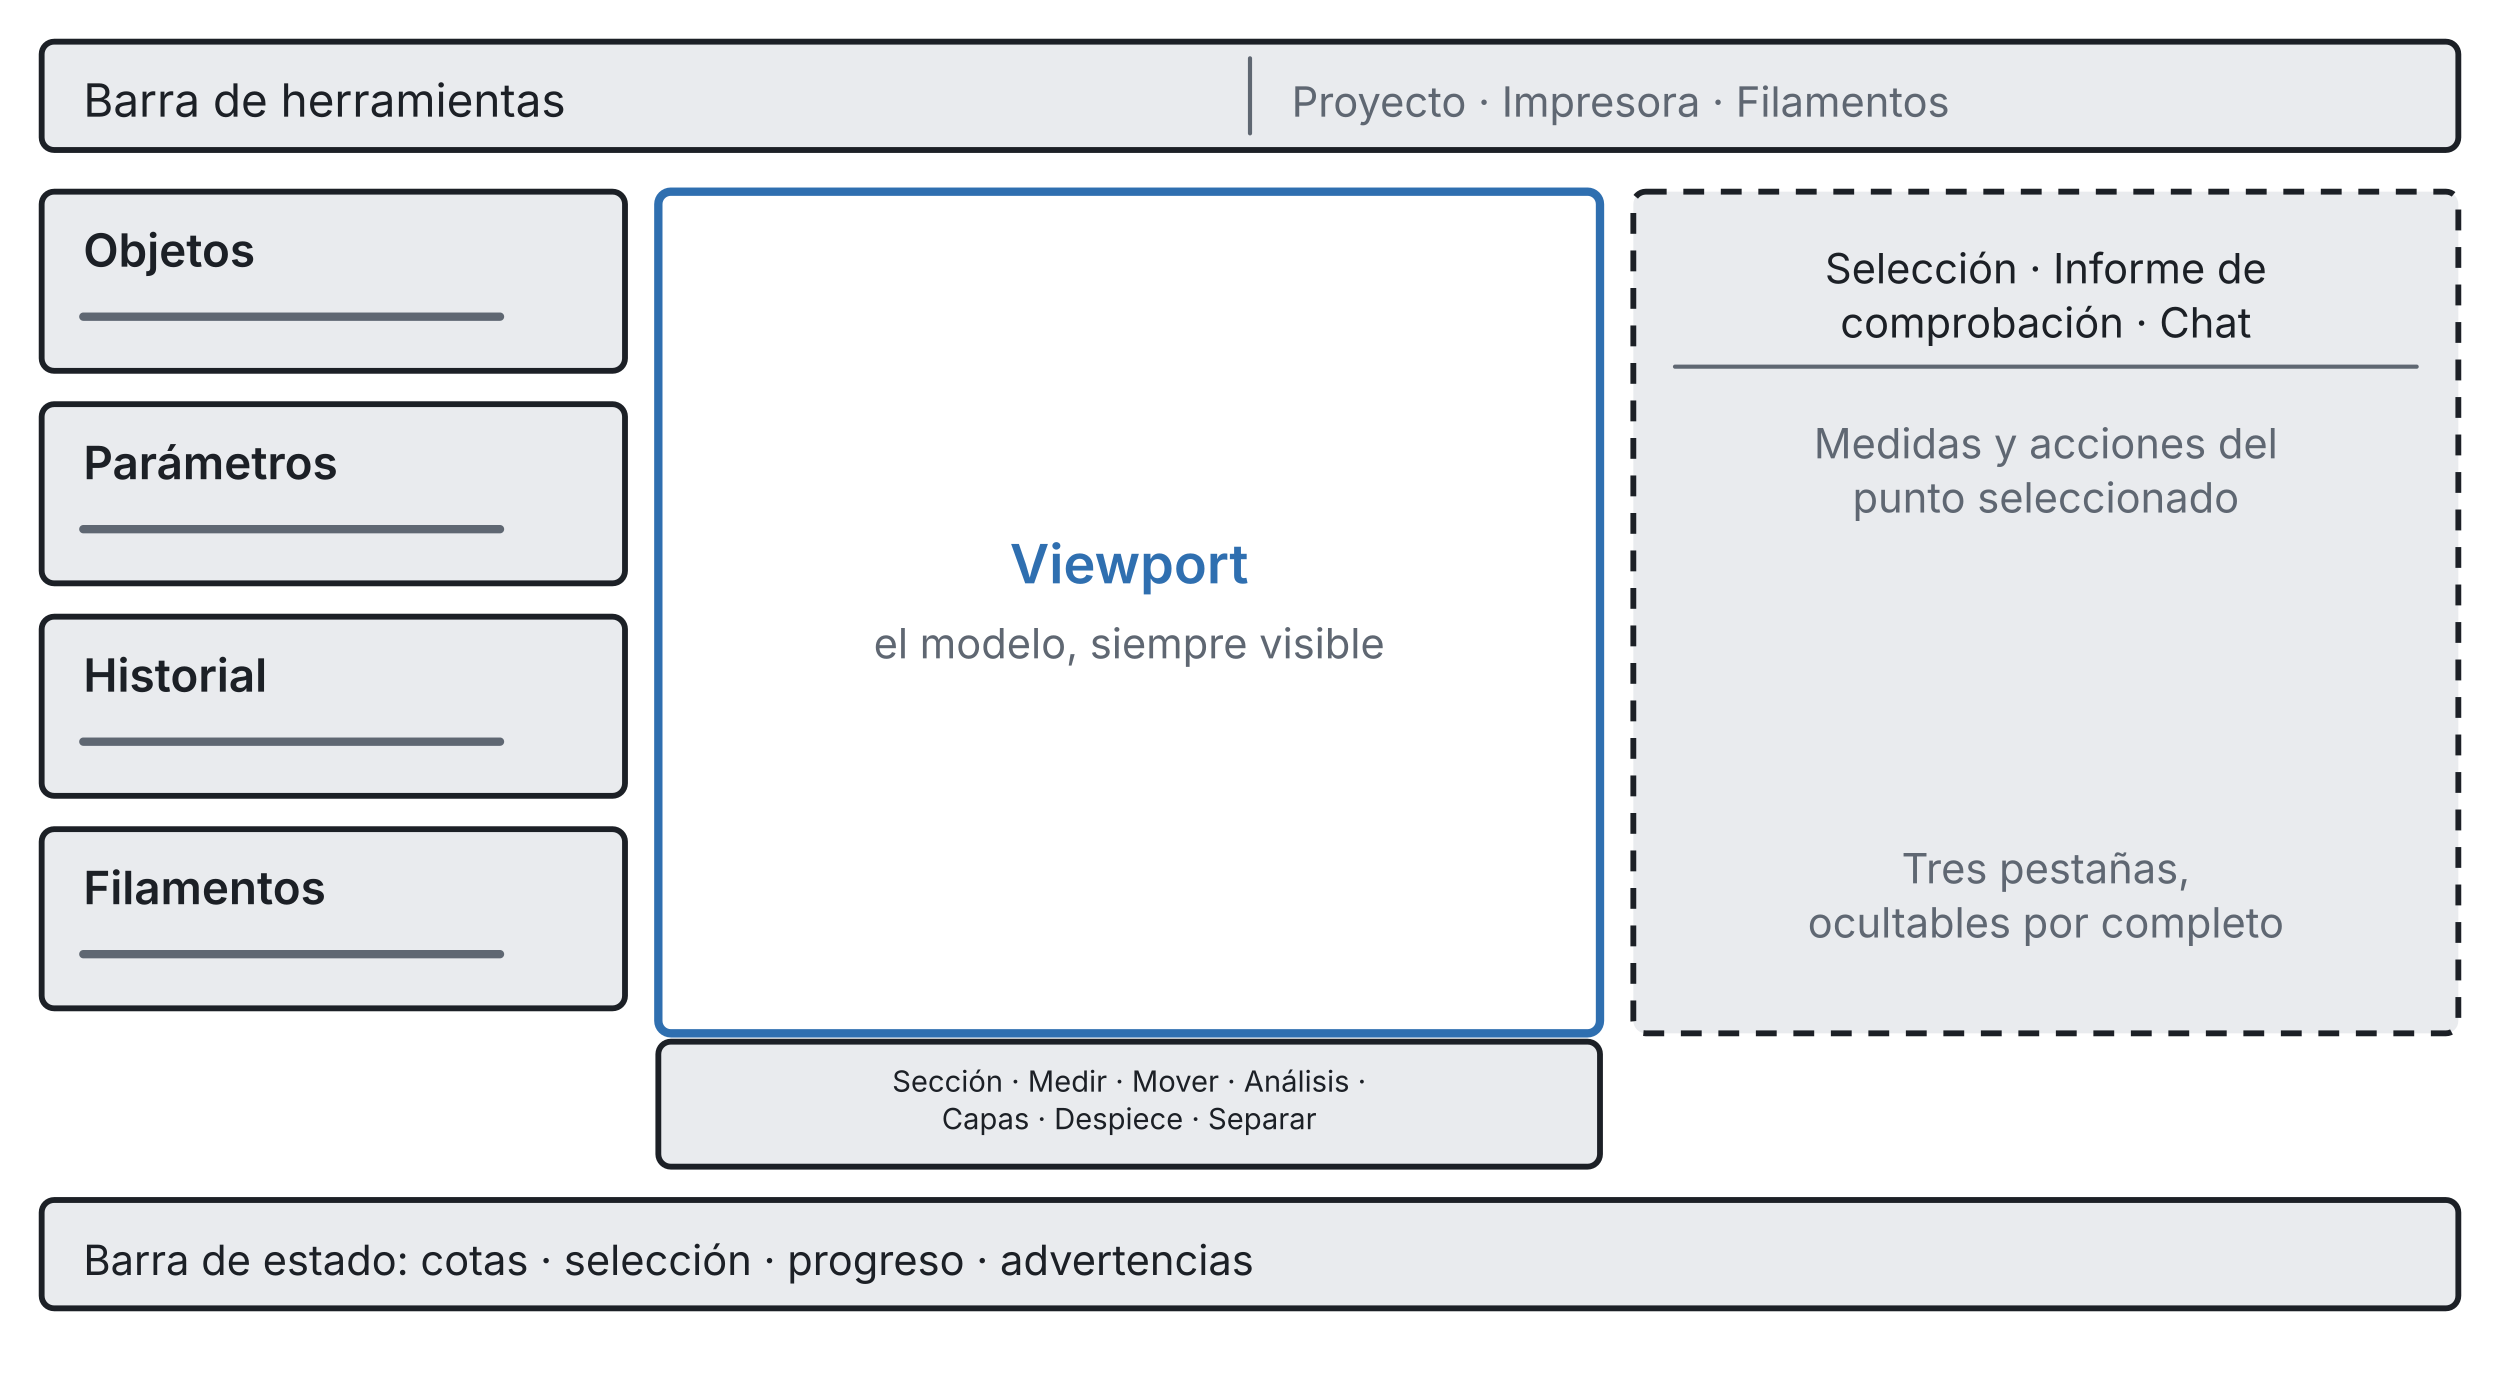
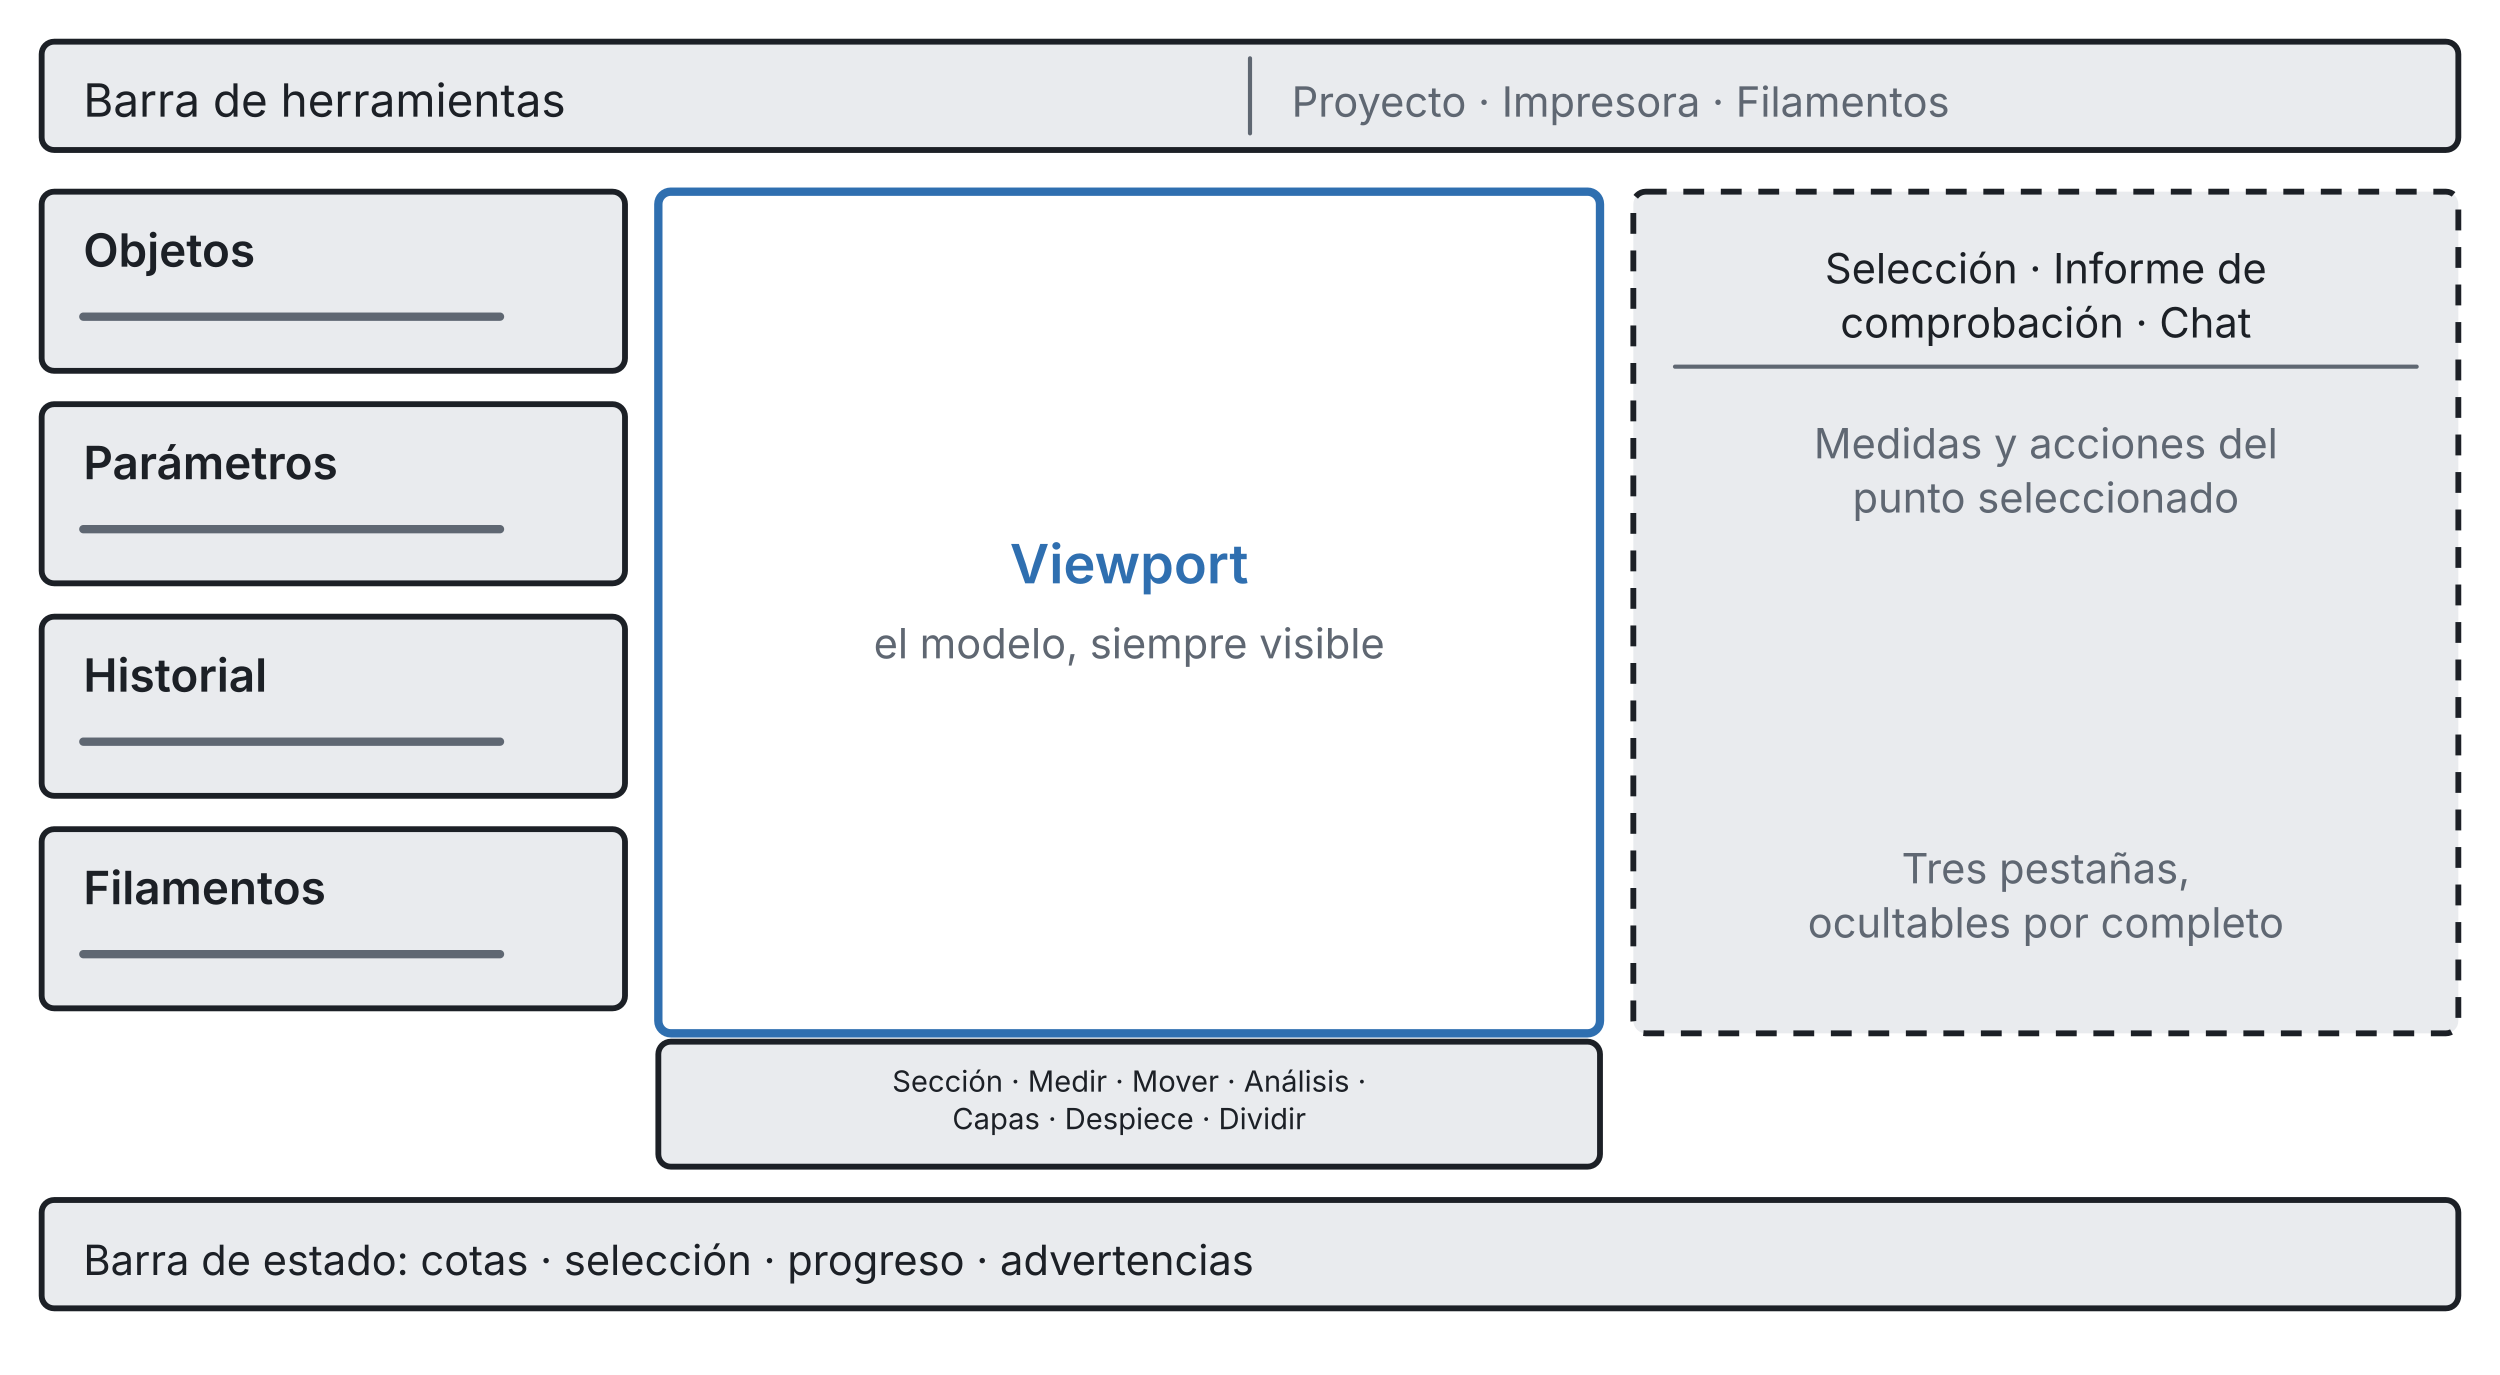
<svg xmlns="http://www.w3.org/2000/svg" viewBox="0 0 600 330" width="600" height="330">
  <rect x="0" y="0" width="600" height="330" fill="#ffffff" />
  <rect x="10" y="10" width="580" height="26" rx="3" fill="#e9ebee" stroke="#1c2026" stroke-width="1.4" />
  <text x="20" y="28" fill="#1c2026" font-size="11" font-family="system-ui, -apple-system, Segoe UI, sans-serif" text-anchor="start">Barra de herramientas</text>
  <line x1="300" y1="14" x2="300" y2="32" stroke="#5f6772" stroke-width="1" stroke-linecap="round" />
  <text x="310" y="28" fill="#5f6772" font-size="10" font-family="system-ui, -apple-system, Segoe UI, sans-serif" text-anchor="start">Proyecto · Impresora · Filamentos</text>
  <rect x="10" y="46" width="140" height="43" rx="3" fill="#e9ebee" stroke="#1c2026" stroke-width="1.4" />
  <text x="20" y="64" fill="#1c2026" font-size="11" font-family="system-ui, -apple-system, Segoe UI, sans-serif" text-anchor="start" font-weight="600">Objetos</text>
  <line x1="20" y1="76" x2="120" y2="76" stroke="#5f6772" stroke-width="2" stroke-linecap="round" />
  <rect x="10" y="97" width="140" height="43" rx="3" fill="#e9ebee" stroke="#1c2026" stroke-width="1.4" />
  <text x="20" y="115" fill="#1c2026" font-size="11" font-family="system-ui, -apple-system, Segoe UI, sans-serif" text-anchor="start" font-weight="600">Parámetros</text>
  <line x1="20" y1="127" x2="120" y2="127" stroke="#5f6772" stroke-width="2" stroke-linecap="round" />
  <rect x="10" y="148" width="140" height="43" rx="3" fill="#e9ebee" stroke="#1c2026" stroke-width="1.4" />
  <text x="20" y="166" fill="#1c2026" font-size="11" font-family="system-ui, -apple-system, Segoe UI, sans-serif" text-anchor="start" font-weight="600">Historial</text>
  <line x1="20" y1="178" x2="120" y2="178" stroke="#5f6772" stroke-width="2" stroke-linecap="round" />
  <rect x="10" y="199" width="140" height="43" rx="3" fill="#e9ebee" stroke="#1c2026" stroke-width="1.4" />
  <text x="20" y="217" fill="#1c2026" font-size="11" font-family="system-ui, -apple-system, Segoe UI, sans-serif" text-anchor="start" font-weight="600">Filamentos</text>
  <line x1="20" y1="229" x2="120" y2="229" stroke="#5f6772" stroke-width="2" stroke-linecap="round" />
  <rect x="158" y="46" width="226" height="202" rx="3" fill="none" stroke="#2f6fb0" stroke-width="2" />
  <text x="271" y="140" fill="#2f6fb0" font-size="13" font-family="system-ui, -apple-system, Segoe UI, sans-serif" text-anchor="middle" font-weight="600">Viewport</text>
  <text x="271" y="158" fill="#5f6772" font-size="10" font-family="system-ui, -apple-system, Segoe UI, sans-serif" text-anchor="middle">el modelo, siempre visible</text>
  <rect x="392" y="46" width="198" height="202" rx="3" fill="#e9ebee" stroke="#1c2026" stroke-width="1.4" stroke-dasharray="5 4" />
  <text x="491" y="68" fill="#1c2026" font-size="10" font-family="system-ui, -apple-system, Segoe UI, sans-serif" text-anchor="middle">Selección · Informe de</text>
  <text x="491" y="81" fill="#1c2026" font-size="10" font-family="system-ui, -apple-system, Segoe UI, sans-serif" text-anchor="middle">comprobación · Chat</text>
  <line x1="402" y1="88" x2="580" y2="88" stroke="#5f6772" stroke-width="1" stroke-linecap="round" />
  <text x="491" y="110" fill="#5f6772" font-size="10" font-family="system-ui, -apple-system, Segoe UI, sans-serif" text-anchor="middle">Medidas y acciones del</text>
  <text x="491" y="123" fill="#5f6772" font-size="10" font-family="system-ui, -apple-system, Segoe UI, sans-serif" text-anchor="middle">punto seleccionado</text>
  <text x="491" y="212" fill="#5f6772" font-size="10" font-family="system-ui, -apple-system, Segoe UI, sans-serif" text-anchor="middle">Tres pestañas,</text>
  <text x="491" y="225" fill="#5f6772" font-size="10" font-family="system-ui, -apple-system, Segoe UI, sans-serif" text-anchor="middle">ocultables por completo</text>
  <rect x="158" y="250" width="226" height="30" rx="3" fill="#e9ebee" stroke="#1c2026" stroke-width="1.4" />
  <text x="271" y="262" fill="#1c2026" font-size="7" font-family="system-ui, -apple-system, Segoe UI, sans-serif" text-anchor="middle">Sección · Medir · Mover · Análisis ·</text>
-   <text x="271" y="271" fill="#1c2026" font-size="7" font-family="system-ui, -apple-system, Segoe UI, sans-serif" text-anchor="middle">Capas · Despiece · Separar</text>
+   <text x="271" y="271" fill="#1c2026" font-size="7" font-family="system-ui, -apple-system, Segoe UI, sans-serif" text-anchor="middle">Capas · Despiece · Dividir</text>
  <rect x="10" y="288" width="580" height="26" rx="3" fill="#e9ebee" stroke="#1c2026" stroke-width="1.4" />
  <text x="20" y="306" fill="#1c2026" font-size="10" font-family="system-ui, -apple-system, Segoe UI, sans-serif" text-anchor="start">Barra de estado: cotas · selección · progreso · advertencias</text>
</svg>
